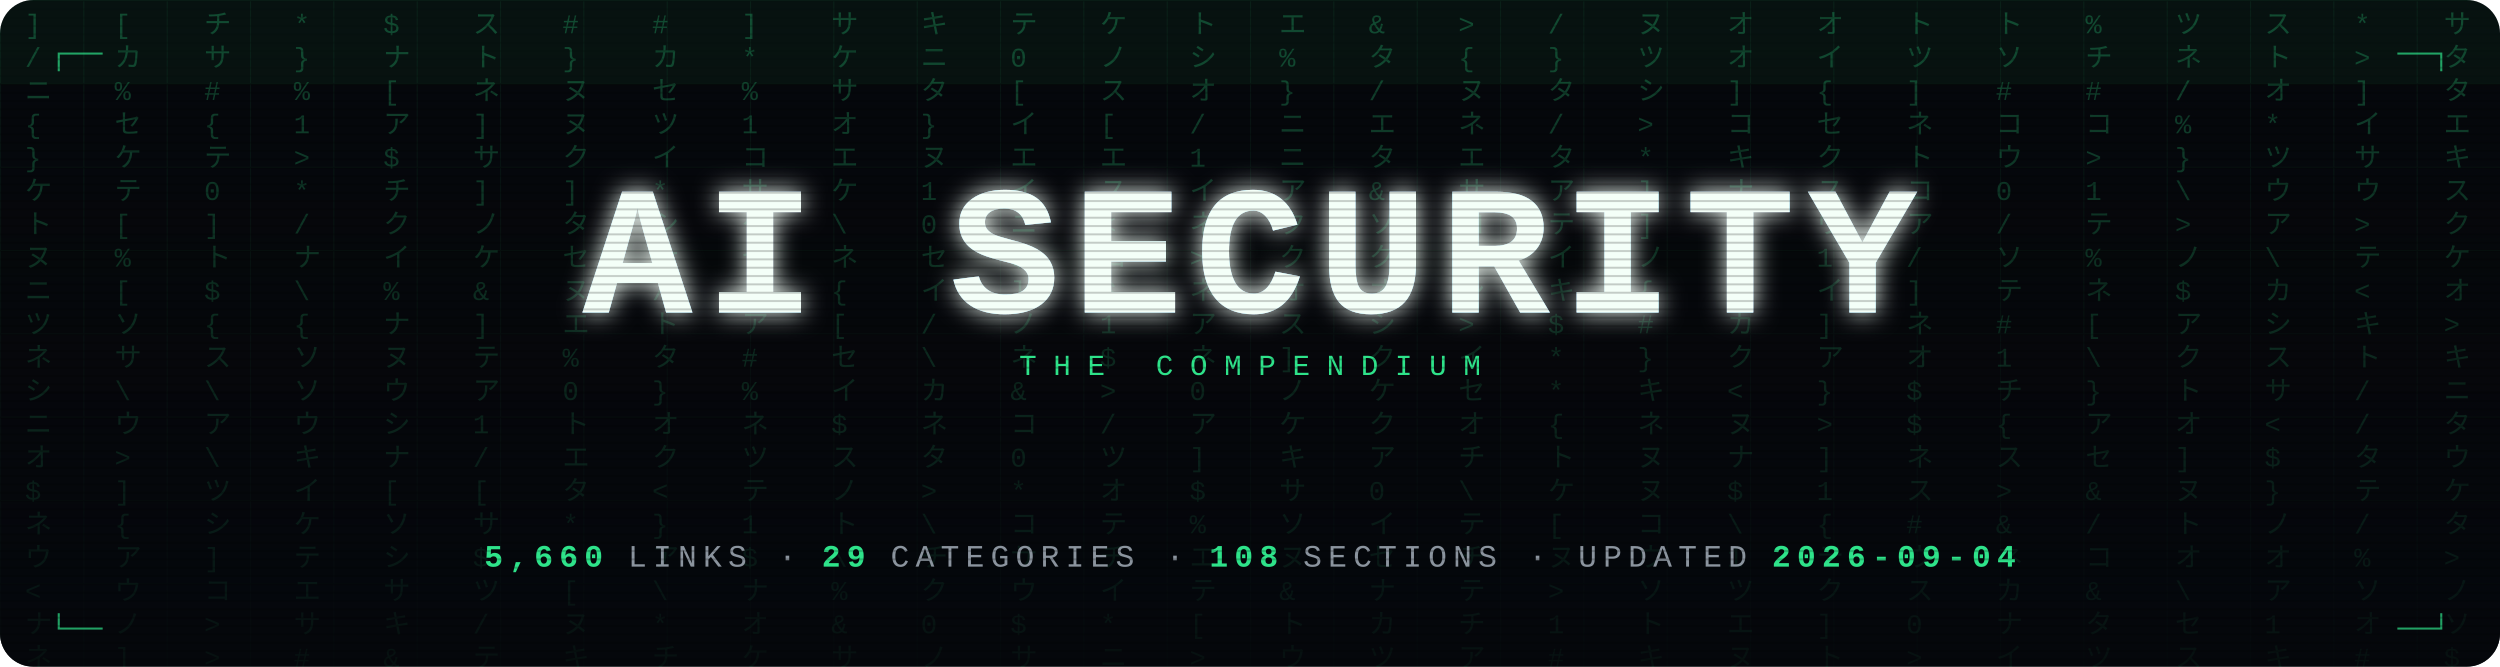
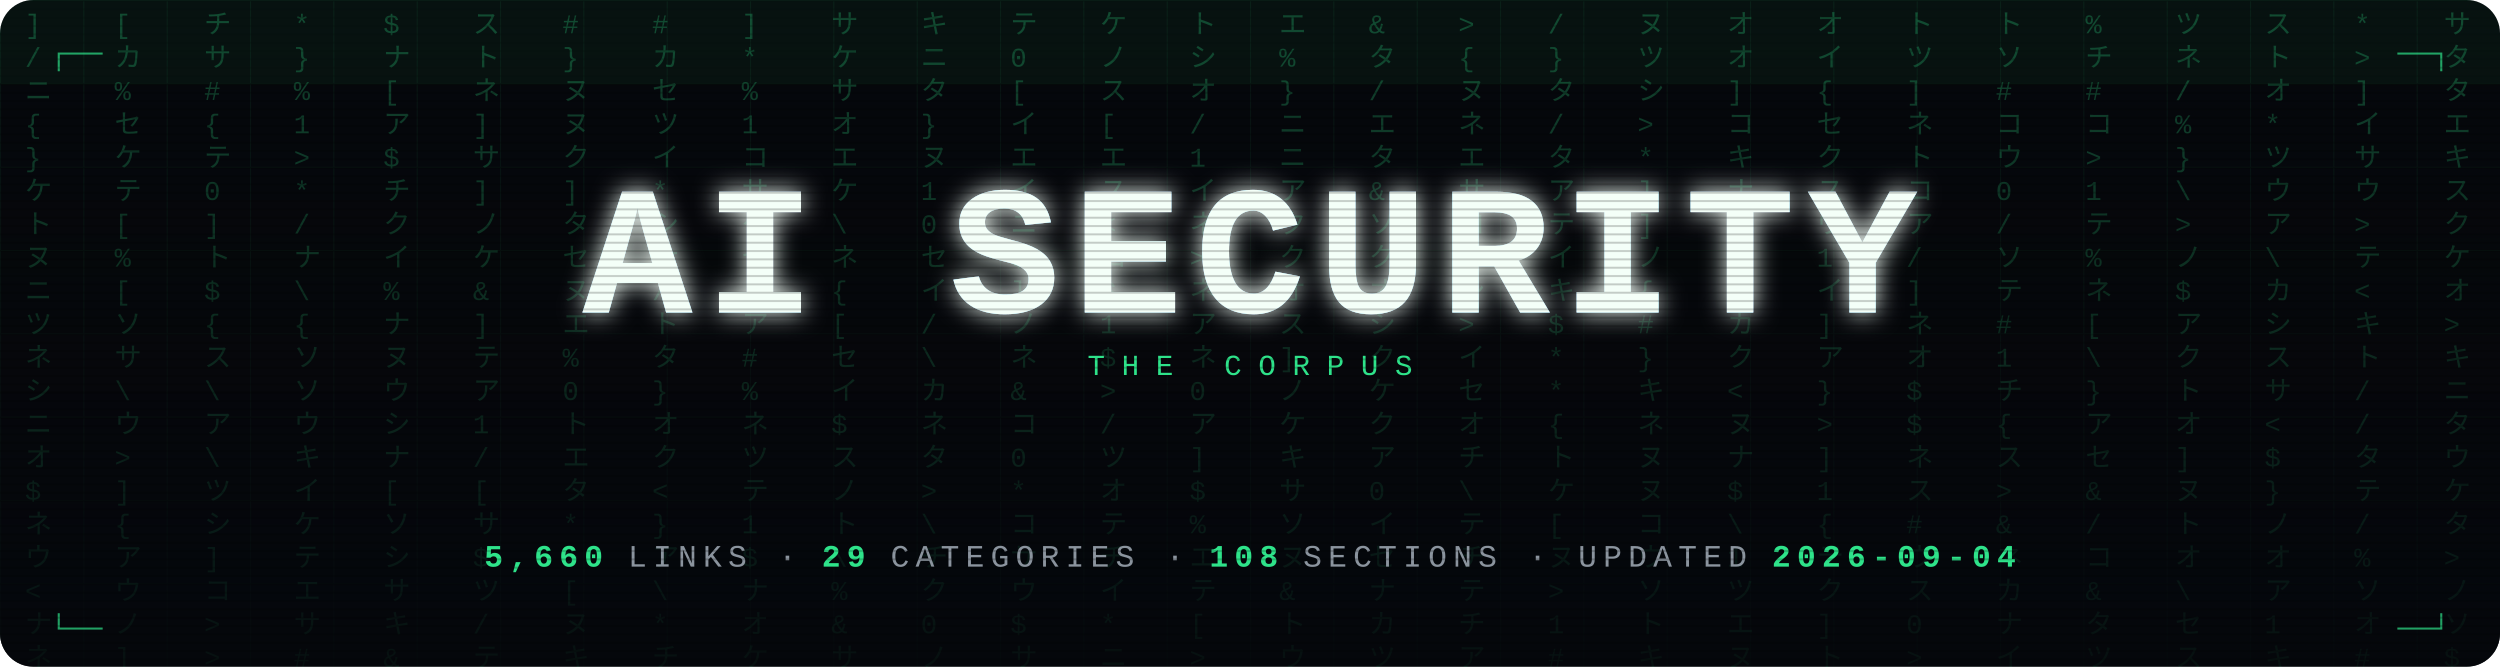
<svg xmlns="http://www.w3.org/2000/svg" width="1200" height="320" viewBox="0 0 1200 320" font-family="ui-monospace, SFMono-Regular, Menlo, Consolas, 'Liberation Mono', monospace">
  <style>
  .rain { font-size: 13px; fill: #2ee38a; opacity: 0.28; animation: fall linear infinite; }
  @keyframes fall { from { transform: translateY(-360px); } to { transform: translateY(340px); } }
  .title { font-size: 88px; font-weight: 800; letter-spacing: 6px; }
  .ghost { animation: glitch 4s steps(2) infinite; }
  @keyframes glitch { 0%,88%,100% { transform: translate(0,0); opacity: 0; } 90% { transform: translate(-4px,2px); opacity: .8; } 94% { transform: translate(4px,-2px); opacity: .8; } 97% { transform: translate(-2px,0); opacity: .6; } }
  .word { font-size: 26px; fill: #e6edf3; opacity: 0; animation: show linear infinite; }
  @keyframes show { 0% { opacity: 0; } 1% { opacity: 1; } 8.09% { opacity: 1; } 9.09% { opacity: 0; } 100% { opacity: 0; } }
  .cursor { animation: blink 1s steps(1) infinite; }
  @keyframes blink { 50% { opacity: 0; } }
  .scan { animation: scan 7s linear infinite; }
  @keyframes scan { from { transform: translateY(-40px); } to { transform: translateY(320px); } }
  .stat { font-size: 15px; letter-spacing: 3px; fill: #8b949e; }
  .num { fill: #2ee38a; font-weight: 700; }
</style>
  <defs>
    <filter id="glow" x="-20%" y="-50%" width="140%" height="200%">
      <feGaussianBlur stdDeviation="6" result="b" />
      <feMerge>
        <feMergeNode in="b" />
        <feMergeNode in="SourceGraphic" />
      </feMerge>
    </filter>
    <pattern id="grid" width="40" height="40" patternUnits="userSpaceOnUse">
      <path d="M40 0H0V40" fill="none" stroke="#2ee38a" stroke-opacity="0.07" />
    </pattern>
    <pattern id="lines" width="4" height="4" patternUnits="userSpaceOnUse">
      <rect width="4" height="1" fill="#000" fill-opacity="0.18" />
    </pattern>
    <linearGradient id="fade" x1="0" y1="0" x2="0" y2="1">
      <stop offset="0" stop-color="#05070b" stop-opacity="0" />
      <stop offset="1" stop-color="#05070b" stop-opacity="1" />
    </linearGradient>
    <clipPath id="clip">
      <rect width="1200" height="320" rx="16" />
    </clipPath>
  </defs>
  <g clip-path="url(#clip)">
    <rect width="1200" height="320" fill="#05070b" />
    <rect width="1200" height="320" fill="url(#grid)" />
    <text class="rain" style="animation-duration:9.0s;animation-delay:-9.2s" x="12" y="0">
      <tspan x="12" dy="16">]</tspan>
      <tspan x="12" dy="16">/</tspan>
      <tspan x="12" dy="16">ニ</tspan>
      <tspan x="12" dy="16">{</tspan>
      <tspan x="12" dy="16">}</tspan>
      <tspan x="12" dy="16">ケ</tspan>
      <tspan x="12" dy="16">ト</tspan>
      <tspan x="12" dy="16">ヌ</tspan>
      <tspan x="12" dy="16">ニ</tspan>
      <tspan x="12" dy="16">ツ</tspan>
      <tspan x="12" dy="16">ネ</tspan>
      <tspan x="12" dy="16">シ</tspan>
      <tspan x="12" dy="16">ニ</tspan>
      <tspan x="12" dy="16">オ</tspan>
      <tspan x="12" dy="16">$</tspan>
      <tspan x="12" dy="16">ネ</tspan>
      <tspan x="12" dy="16">ウ</tspan>
      <tspan x="12" dy="16">&lt;</tspan>
      <tspan x="12" dy="16">ナ</tspan>
      <tspan x="12" dy="16">ネ</tspan>
      <tspan x="12" dy="16">ネ</tspan>
      <tspan x="12" dy="16">ツ</tspan>
    </text>
    <text class="rain" style="animation-duration:8.8s;animation-delay:-2.2s" x="55" y="0">
      <tspan x="55" dy="16">[</tspan>
      <tspan x="55" dy="16">カ</tspan>
      <tspan x="55" dy="16">%</tspan>
      <tspan x="55" dy="16">セ</tspan>
      <tspan x="55" dy="16">ケ</tspan>
      <tspan x="55" dy="16">テ</tspan>
      <tspan x="55" dy="16">[</tspan>
      <tspan x="55" dy="16">%</tspan>
      <tspan x="55" dy="16">[</tspan>
      <tspan x="55" dy="16">ソ</tspan>
      <tspan x="55" dy="16">サ</tspan>
      <tspan x="55" dy="16">\</tspan>
      <tspan x="55" dy="16">ウ</tspan>
      <tspan x="55" dy="16">&gt;</tspan>
      <tspan x="55" dy="16">]</tspan>
      <tspan x="55" dy="16">{</tspan>
      <tspan x="55" dy="16">ア</tspan>
      <tspan x="55" dy="16">ウ</tspan>
      <tspan x="55" dy="16">ノ</tspan>
      <tspan x="55" dy="16">]</tspan>
      <tspan x="55" dy="16">イ</tspan>
      <tspan x="55" dy="16">1</tspan>
    </text>
    <text class="rain" style="animation-duration:9.7s;animation-delay:-0.6s" x="98" y="0">
      <tspan x="98" dy="16">チ</tspan>
      <tspan x="98" dy="16">サ</tspan>
      <tspan x="98" dy="16">#</tspan>
      <tspan x="98" dy="16">{</tspan>
      <tspan x="98" dy="16">テ</tspan>
      <tspan x="98" dy="16">0</tspan>
      <tspan x="98" dy="16">]</tspan>
      <tspan x="98" dy="16">ト</tspan>
      <tspan x="98" dy="16">$</tspan>
      <tspan x="98" dy="16">{</tspan>
      <tspan x="98" dy="16">ス</tspan>
      <tspan x="98" dy="16">\</tspan>
      <tspan x="98" dy="16">ア</tspan>
      <tspan x="98" dy="16">\</tspan>
      <tspan x="98" dy="16">ツ</tspan>
      <tspan x="98" dy="16">シ</tspan>
      <tspan x="98" dy="16">]</tspan>
      <tspan x="98" dy="16">コ</tspan>
      <tspan x="98" dy="16">&gt;</tspan>
      <tspan x="98" dy="16">&gt;</tspan>
      <tspan x="98" dy="16">&gt;</tspan>
      <tspan x="98" dy="16">コ</tspan>
    </text>
    <text class="rain" style="animation-duration:10.3s;animation-delay:-6.1s" x="141" y="0">
      <tspan x="141" dy="16">*</tspan>
      <tspan x="141" dy="16">}</tspan>
      <tspan x="141" dy="16">%</tspan>
      <tspan x="141" dy="16">1</tspan>
      <tspan x="141" dy="16">&gt;</tspan>
      <tspan x="141" dy="16">*</tspan>
      <tspan x="141" dy="16">/</tspan>
      <tspan x="141" dy="16">ナ</tspan>
      <tspan x="141" dy="16">\</tspan>
      <tspan x="141" dy="16">{</tspan>
      <tspan x="141" dy="16">ソ</tspan>
      <tspan x="141" dy="16">ソ</tspan>
      <tspan x="141" dy="16">ウ</tspan>
      <tspan x="141" dy="16">キ</tspan>
      <tspan x="141" dy="16">イ</tspan>
      <tspan x="141" dy="16">ケ</tspan>
      <tspan x="141" dy="16">テ</tspan>
      <tspan x="141" dy="16">エ</tspan>
      <tspan x="141" dy="16">サ</tspan>
      <tspan x="141" dy="16">#</tspan>
      <tspan x="141" dy="16">/</tspan>
      <tspan x="141" dy="16">ソ</tspan>
    </text>
    <text class="rain" style="animation-duration:7.6s;animation-delay:-2.8s" x="184" y="0">
      <tspan x="184" dy="16">$</tspan>
      <tspan x="184" dy="16">ナ</tspan>
      <tspan x="184" dy="16">[</tspan>
      <tspan x="184" dy="16">ア</tspan>
      <tspan x="184" dy="16">$</tspan>
      <tspan x="184" dy="16">チ</tspan>
      <tspan x="184" dy="16">ク</tspan>
      <tspan x="184" dy="16">イ</tspan>
      <tspan x="184" dy="16">%</tspan>
      <tspan x="184" dy="16">ナ</tspan>
      <tspan x="184" dy="16">ヌ</tspan>
      <tspan x="184" dy="16">ウ</tspan>
      <tspan x="184" dy="16">シ</tspan>
      <tspan x="184" dy="16">ナ</tspan>
      <tspan x="184" dy="16">[</tspan>
      <tspan x="184" dy="16">ソ</tspan>
      <tspan x="184" dy="16">シ</tspan>
      <tspan x="184" dy="16">サ</tspan>
      <tspan x="184" dy="16">キ</tspan>
      <tspan x="184" dy="16">&amp;</tspan>
      <tspan x="184" dy="16">ネ</tspan>
      <tspan x="184" dy="16">]</tspan>
    </text>
    <text class="rain" style="animation-duration:6.4s;animation-delay:-3.4s" x="227" y="0">
      <tspan x="227" dy="16">ス</tspan>
      <tspan x="227" dy="16">ト</tspan>
      <tspan x="227" dy="16">ネ</tspan>
      <tspan x="227" dy="16">]</tspan>
      <tspan x="227" dy="16">サ</tspan>
      <tspan x="227" dy="16">]</tspan>
      <tspan x="227" dy="16">ノ</tspan>
      <tspan x="227" dy="16">ケ</tspan>
      <tspan x="227" dy="16">&amp;</tspan>
      <tspan x="227" dy="16">]</tspan>
      <tspan x="227" dy="16">テ</tspan>
      <tspan x="227" dy="16">ア</tspan>
      <tspan x="227" dy="16">1</tspan>
      <tspan x="227" dy="16">/</tspan>
      <tspan x="227" dy="16">[</tspan>
      <tspan x="227" dy="16">サ</tspan>
      <tspan x="227" dy="16">$</tspan>
      <tspan x="227" dy="16">ツ</tspan>
      <tspan x="227" dy="16">/</tspan>
      <tspan x="227" dy="16">テ</tspan>
      <tspan x="227" dy="16">ネ</tspan>
      <tspan x="227" dy="16">ナ</tspan>
    </text>
    <text class="rain" style="animation-duration:8.5s;animation-delay:-2.2s" x="270" y="0">
      <tspan x="270" dy="16">#</tspan>
      <tspan x="270" dy="16">}</tspan>
      <tspan x="270" dy="16">ヌ</tspan>
      <tspan x="270" dy="16">ヌ</tspan>
      <tspan x="270" dy="16">ク</tspan>
      <tspan x="270" dy="16">]</tspan>
      <tspan x="270" dy="16">タ</tspan>
      <tspan x="270" dy="16">セ</tspan>
      <tspan x="270" dy="16">ヌ</tspan>
      <tspan x="270" dy="16">エ</tspan>
      <tspan x="270" dy="16">%</tspan>
      <tspan x="270" dy="16">0</tspan>
      <tspan x="270" dy="16">ト</tspan>
      <tspan x="270" dy="16">エ</tspan>
      <tspan x="270" dy="16">タ</tspan>
      <tspan x="270" dy="16">*</tspan>
      <tspan x="270" dy="16">&gt;</tspan>
      <tspan x="270" dy="16">[</tspan>
      <tspan x="270" dy="16">ヌ</tspan>
      <tspan x="270" dy="16">キ</tspan>
      <tspan x="270" dy="16">ア</tspan>
      <tspan x="270" dy="16">&lt;</tspan>
    </text>
    <text class="rain" style="animation-duration:5.9s;animation-delay:-10.8s" x="313" y="0">
      <tspan x="313" dy="16">#</tspan>
      <tspan x="313" dy="16">カ</tspan>
      <tspan x="313" dy="16">セ</tspan>
      <tspan x="313" dy="16">ツ</tspan>
      <tspan x="313" dy="16">イ</tspan>
      <tspan x="313" dy="16">*</tspan>
      <tspan x="313" dy="16">シ</tspan>
      <tspan x="313" dy="16">ナ</tspan>
      <tspan x="313" dy="16">/</tspan>
      <tspan x="313" dy="16">ト</tspan>
      <tspan x="313" dy="16">タ</tspan>
      <tspan x="313" dy="16">}</tspan>
      <tspan x="313" dy="16">オ</tspan>
      <tspan x="313" dy="16">ク</tspan>
      <tspan x="313" dy="16">&lt;</tspan>
      <tspan x="313" dy="16">}</tspan>
      <tspan x="313" dy="16">ア</tspan>
      <tspan x="313" dy="16">\</tspan>
      <tspan x="313" dy="16">*</tspan>
      <tspan x="313" dy="16">チ</tspan>
      <tspan x="313" dy="16">1</tspan>
      <tspan x="313" dy="16">ク</tspan>
    </text>
    <text class="rain" style="animation-duration:10.4s;animation-delay:-6.9s" x="356" y="0">
      <tspan x="356" dy="16">]</tspan>
      <tspan x="356" dy="16">*</tspan>
      <tspan x="356" dy="16">%</tspan>
      <tspan x="356" dy="16">1</tspan>
      <tspan x="356" dy="16">コ</tspan>
      <tspan x="356" dy="16">サ</tspan>
      <tspan x="356" dy="16">ケ</tspan>
      <tspan x="356" dy="16">セ</tspan>
      <tspan x="356" dy="16">ス</tspan>
      <tspan x="356" dy="16">ア</tspan>
      <tspan x="356" dy="16">#</tspan>
      <tspan x="356" dy="16">%</tspan>
      <tspan x="356" dy="16">ネ</tspan>
      <tspan x="356" dy="16">ツ</tspan>
      <tspan x="356" dy="16">テ</tspan>
      <tspan x="356" dy="16">1</tspan>
      <tspan x="356" dy="16">$</tspan>
      <tspan x="356" dy="16">ナ</tspan>
      <tspan x="356" dy="16">オ</tspan>
      <tspan x="356" dy="16">ケ</tspan>
      <tspan x="356" dy="16">エ</tspan>
      <tspan x="356" dy="16">0</tspan>
    </text>
    <text class="rain" style="animation-duration:5.4s;animation-delay:-7.1s" x="399" y="0">
      <tspan x="399" dy="16">サ</tspan>
      <tspan x="399" dy="16">ケ</tspan>
      <tspan x="399" dy="16">サ</tspan>
      <tspan x="399" dy="16">オ</tspan>
      <tspan x="399" dy="16">エ</tspan>
      <tspan x="399" dy="16">ケ</tspan>
      <tspan x="399" dy="16">\</tspan>
      <tspan x="399" dy="16">ネ</tspan>
      <tspan x="399" dy="16">{</tspan>
      <tspan x="399" dy="16">[</tspan>
      <tspan x="399" dy="16">セ</tspan>
      <tspan x="399" dy="16">イ</tspan>
      <tspan x="399" dy="16">$</tspan>
      <tspan x="399" dy="16">ス</tspan>
      <tspan x="399" dy="16">ノ</tspan>
      <tspan x="399" dy="16">ト</tspan>
      <tspan x="399" dy="16">\</tspan>
      <tspan x="399" dy="16">%</tspan>
      <tspan x="399" dy="16">&amp;</tspan>
      <tspan x="399" dy="16">サ</tspan>
      <tspan x="399" dy="16">ウ</tspan>
      <tspan x="399" dy="16">ウ</tspan>
    </text>
    <text class="rain" style="animation-duration:7.2s;animation-delay:-8.4s" x="442" y="0">
      <tspan x="442" dy="16">キ</tspan>
      <tspan x="442" dy="16">ニ</tspan>
      <tspan x="442" dy="16">タ</tspan>
      <tspan x="442" dy="16">}</tspan>
      <tspan x="442" dy="16">ヌ</tspan>
      <tspan x="442" dy="16">1</tspan>
      <tspan x="442" dy="16">0</tspan>
      <tspan x="442" dy="16">セ</tspan>
      <tspan x="442" dy="16">イ</tspan>
      <tspan x="442" dy="16">/</tspan>
      <tspan x="442" dy="16">\</tspan>
      <tspan x="442" dy="16">カ</tspan>
      <tspan x="442" dy="16">ネ</tspan>
      <tspan x="442" dy="16">タ</tspan>
      <tspan x="442" dy="16">&gt;</tspan>
      <tspan x="442" dy="16">\</tspan>
      <tspan x="442" dy="16">チ</tspan>
      <tspan x="442" dy="16">ク</tspan>
      <tspan x="442" dy="16">0</tspan>
      <tspan x="442" dy="16">ノ</tspan>
      <tspan x="442" dy="16">ツ</tspan>
      <tspan x="442" dy="16">*</tspan>
    </text>
    <text class="rain" style="animation-duration:8.8s;animation-delay:-8.6s" x="485" y="0">
      <tspan x="485" dy="16">テ</tspan>
      <tspan x="485" dy="16">0</tspan>
      <tspan x="485" dy="16">[</tspan>
      <tspan x="485" dy="16">イ</tspan>
      <tspan x="485" dy="16">エ</tspan>
      <tspan x="485" dy="16">イ</tspan>
      <tspan x="485" dy="16">ニ</tspan>
      <tspan x="485" dy="16">$</tspan>
      <tspan x="485" dy="16">]</tspan>
      <tspan x="485" dy="16">ノ</tspan>
      <tspan x="485" dy="16">ネ</tspan>
      <tspan x="485" dy="16">&amp;</tspan>
      <tspan x="485" dy="16">コ</tspan>
      <tspan x="485" dy="16">0</tspan>
      <tspan x="485" dy="16">*</tspan>
      <tspan x="485" dy="16">コ</tspan>
      <tspan x="485" dy="16">サ</tspan>
      <tspan x="485" dy="16">ウ</tspan>
      <tspan x="485" dy="16">$</tspan>
      <tspan x="485" dy="16">サ</tspan>
      <tspan x="485" dy="16">エ</tspan>
      <tspan x="485" dy="16">\</tspan>
    </text>
    <text class="rain" style="animation-duration:9.7s;animation-delay:-6.4s" x="528" y="0">
      <tspan x="528" dy="16">ケ</tspan>
      <tspan x="528" dy="16">ノ</tspan>
      <tspan x="528" dy="16">ス</tspan>
      <tspan x="528" dy="16">[</tspan>
      <tspan x="528" dy="16">エ</tspan>
      <tspan x="528" dy="16">ス</tspan>
      <tspan x="528" dy="16">&lt;</tspan>
      <tspan x="528" dy="16">コ</tspan>
      <tspan x="528" dy="16">$</tspan>
      <tspan x="528" dy="16">1</tspan>
      <tspan x="528" dy="16">$</tspan>
      <tspan x="528" dy="16">&gt;</tspan>
      <tspan x="528" dy="16">/</tspan>
      <tspan x="528" dy="16">ツ</tspan>
      <tspan x="528" dy="16">オ</tspan>
      <tspan x="528" dy="16">テ</tspan>
      <tspan x="528" dy="16">チ</tspan>
      <tspan x="528" dy="16">イ</tspan>
      <tspan x="528" dy="16">*</tspan>
      <tspan x="528" dy="16">ニ</tspan>
      <tspan x="528" dy="16">テ</tspan>
      <tspan x="528" dy="16">1</tspan>
    </text>
    <text class="rain" style="animation-duration:8.4s;animation-delay:-10.5s" x="571" y="0">
      <tspan x="571" dy="16">ト</tspan>
      <tspan x="571" dy="16">シ</tspan>
      <tspan x="571" dy="16">オ</tspan>
      <tspan x="571" dy="16">/</tspan>
      <tspan x="571" dy="16">1</tspan>
      <tspan x="571" dy="16">イ</tspan>
      <tspan x="571" dy="16">ネ</tspan>
      <tspan x="571" dy="16">&gt;</tspan>
      <tspan x="571" dy="16">ネ</tspan>
      <tspan x="571" dy="16">ア</tspan>
      <tspan x="571" dy="16">ネ</tspan>
      <tspan x="571" dy="16">0</tspan>
      <tspan x="571" dy="16">ア</tspan>
      <tspan x="571" dy="16">]</tspan>
      <tspan x="571" dy="16">$</tspan>
      <tspan x="571" dy="16">%</tspan>
      <tspan x="571" dy="16">エ</tspan>
      <tspan x="571" dy="16">テ</tspan>
      <tspan x="571" dy="16">[</tspan>
      <tspan x="571" dy="16">&gt;</tspan>
      <tspan x="571" dy="16">]</tspan>
      <tspan x="571" dy="16">#</tspan>
    </text>
    <text class="rain" style="animation-duration:6.3s;animation-delay:-9.1s" x="614" y="0">
      <tspan x="614" dy="16">エ</tspan>
      <tspan x="614" dy="16">%</tspan>
      <tspan x="614" dy="16">}</tspan>
      <tspan x="614" dy="16">ニ</tspan>
      <tspan x="614" dy="16">ニ</tspan>
      <tspan x="614" dy="16">ア</tspan>
      <tspan x="614" dy="16">ク</tspan>
      <tspan x="614" dy="16">ク</tspan>
      <tspan x="614" dy="16">オ</tspan>
      <tspan x="614" dy="16">ス</tspan>
      <tspan x="614" dy="16">]</tspan>
      <tspan x="614" dy="16">ノ</tspan>
      <tspan x="614" dy="16">ケ</tspan>
      <tspan x="614" dy="16">キ</tspan>
      <tspan x="614" dy="16">サ</tspan>
      <tspan x="614" dy="16">ソ</tspan>
      <tspan x="614" dy="16">ヌ</tspan>
      <tspan x="614" dy="16">&amp;</tspan>
      <tspan x="614" dy="16">ト</tspan>
      <tspan x="614" dy="16">ウ</tspan>
      <tspan x="614" dy="16">ニ</tspan>
      <tspan x="614" dy="16">]</tspan>
    </text>
    <text class="rain" style="animation-duration:9.4s;animation-delay:-4.6s" x="657" y="0">
      <tspan x="657" dy="16">&amp;</tspan>
      <tspan x="657" dy="16">タ</tspan>
      <tspan x="657" dy="16">/</tspan>
      <tspan x="657" dy="16">エ</tspan>
      <tspan x="657" dy="16">タ</tspan>
      <tspan x="657" dy="16">&amp;</tspan>
      <tspan x="657" dy="16">ソ</tspan>
      <tspan x="657" dy="16">ク</tspan>
      <tspan x="657" dy="16">オ</tspan>
      <tspan x="657" dy="16">シ</tspan>
      <tspan x="657" dy="16">ク</tspan>
      <tspan x="657" dy="16">ケ</tspan>
      <tspan x="657" dy="16">ク</tspan>
      <tspan x="657" dy="16">ア</tspan>
      <tspan x="657" dy="16">0</tspan>
      <tspan x="657" dy="16">イ</tspan>
      <tspan x="657" dy="16">セ</tspan>
      <tspan x="657" dy="16">ナ</tspan>
      <tspan x="657" dy="16">カ</tspan>
      <tspan x="657" dy="16">ツ</tspan>
      <tspan x="657" dy="16">サ</tspan>
      <tspan x="657" dy="16">ウ</tspan>
    </text>
    <text class="rain" style="animation-duration:6.9s;animation-delay:-7.6s" x="700" y="0">
      <tspan x="700" dy="16">&gt;</tspan>
      <tspan x="700" dy="16">{</tspan>
      <tspan x="700" dy="16">ヌ</tspan>
      <tspan x="700" dy="16">ネ</tspan>
      <tspan x="700" dy="16">エ</tspan>
      <tspan x="700" dy="16">サ</tspan>
      <tspan x="700" dy="16">コ</tspan>
      <tspan x="700" dy="16">ニ</tspan>
      <tspan x="700" dy="16">シ</tspan>
      <tspan x="700" dy="16">&gt;</tspan>
      <tspan x="700" dy="16">イ</tspan>
      <tspan x="700" dy="16">セ</tspan>
      <tspan x="700" dy="16">オ</tspan>
      <tspan x="700" dy="16">チ</tspan>
      <tspan x="700" dy="16">\</tspan>
      <tspan x="700" dy="16">テ</tspan>
      <tspan x="700" dy="16">チ</tspan>
      <tspan x="700" dy="16">テ</tspan>
      <tspan x="700" dy="16">チ</tspan>
      <tspan x="700" dy="16">ア</tspan>
      <tspan x="700" dy="16">ソ</tspan>
      <tspan x="700" dy="16">ノ</tspan>
    </text>
    <text class="rain" style="animation-duration:6.1s;animation-delay:-7.6s" x="743" y="0">
      <tspan x="743" dy="16">/</tspan>
      <tspan x="743" dy="16">}</tspan>
      <tspan x="743" dy="16">タ</tspan>
      <tspan x="743" dy="16">/</tspan>
      <tspan x="743" dy="16">タ</tspan>
      <tspan x="743" dy="16">ア</tspan>
      <tspan x="743" dy="16">テ</tspan>
      <tspan x="743" dy="16">イ</tspan>
      <tspan x="743" dy="16">キ</tspan>
      <tspan x="743" dy="16">$</tspan>
      <tspan x="743" dy="16">*</tspan>
      <tspan x="743" dy="16">*</tspan>
      <tspan x="743" dy="16">{</tspan>
      <tspan x="743" dy="16">ト</tspan>
      <tspan x="743" dy="16">ケ</tspan>
      <tspan x="743" dy="16">[</tspan>
      <tspan x="743" dy="16">ヌ</tspan>
      <tspan x="743" dy="16">&gt;</tspan>
      <tspan x="743" dy="16">1</tspan>
      <tspan x="743" dy="16">#</tspan>
      <tspan x="743" dy="16">ウ</tspan>
      <tspan x="743" dy="16">}</tspan>
    </text>
    <text class="rain" style="animation-duration:6.6s;animation-delay:-5.8s" x="786" y="0">
      <tspan x="786" dy="16">ヌ</tspan>
      <tspan x="786" dy="16">ツ</tspan>
      <tspan x="786" dy="16">シ</tspan>
      <tspan x="786" dy="16">&gt;</tspan>
      <tspan x="786" dy="16">*</tspan>
      <tspan x="786" dy="16">]</tspan>
      <tspan x="786" dy="16">]</tspan>
      <tspan x="786" dy="16">ノ</tspan>
      <tspan x="786" dy="16">{</tspan>
      <tspan x="786" dy="16">#</tspan>
      <tspan x="786" dy="16">}</tspan>
      <tspan x="786" dy="16">キ</tspan>
      <tspan x="786" dy="16">ネ</tspan>
      <tspan x="786" dy="16">ヌ</tspan>
      <tspan x="786" dy="16">ヌ</tspan>
      <tspan x="786" dy="16">コ</tspan>
      <tspan x="786" dy="16">ウ</tspan>
      <tspan x="786" dy="16">ソ</tspan>
      <tspan x="786" dy="16">ト</tspan>
      <tspan x="786" dy="16">キ</tspan>
      <tspan x="786" dy="16">ソ</tspan>
      <tspan x="786" dy="16">{</tspan>
    </text>
    <text class="rain" style="animation-duration:8.1s;animation-delay:-8.4s" x="829" y="0">
      <tspan x="829" dy="16">オ</tspan>
      <tspan x="829" dy="16">オ</tspan>
      <tspan x="829" dy="16">]</tspan>
      <tspan x="829" dy="16">コ</tspan>
      <tspan x="829" dy="16">キ</tspan>
      <tspan x="829" dy="16">ナ</tspan>
      <tspan x="829" dy="16">ノ</tspan>
      <tspan x="829" dy="16">キ</tspan>
      <tspan x="829" dy="16">&lt;</tspan>
      <tspan x="829" dy="16">カ</tspan>
      <tspan x="829" dy="16">ク</tspan>
      <tspan x="829" dy="16">&lt;</tspan>
      <tspan x="829" dy="16">ヌ</tspan>
      <tspan x="829" dy="16">ナ</tspan>
      <tspan x="829" dy="16">$</tspan>
      <tspan x="829" dy="16">\</tspan>
      <tspan x="829" dy="16">1</tspan>
      <tspan x="829" dy="16">ツ</tspan>
      <tspan x="829" dy="16">エ</tspan>
      <tspan x="829" dy="16">ヌ</tspan>
      <tspan x="829" dy="16">ヌ</tspan>
      <tspan x="829" dy="16">]</tspan>
    </text>
    <text class="rain" style="animation-duration:8.6s;animation-delay:-3.3s" x="872" y="0">
      <tspan x="872" dy="16">オ</tspan>
      <tspan x="872" dy="16">イ</tspan>
      <tspan x="872" dy="16">{</tspan>
      <tspan x="872" dy="16">セ</tspan>
      <tspan x="872" dy="16">ク</tspan>
      <tspan x="872" dy="16">ス</tspan>
      <tspan x="872" dy="16">ウ</tspan>
      <tspan x="872" dy="16">1</tspan>
      <tspan x="872" dy="16">イ</tspan>
      <tspan x="872" dy="16">]</tspan>
      <tspan x="872" dy="16">ア</tspan>
      <tspan x="872" dy="16">}</tspan>
      <tspan x="872" dy="16">&gt;</tspan>
      <tspan x="872" dy="16">]</tspan>
      <tspan x="872" dy="16">1</tspan>
      <tspan x="872" dy="16">{</tspan>
      <tspan x="872" dy="16">テ</tspan>
      <tspan x="872" dy="16">ク</tspan>
      <tspan x="872" dy="16">]</tspan>
      <tspan x="872" dy="16">ト</tspan>
      <tspan x="872" dy="16">セ</tspan>
      <tspan x="872" dy="16">ツ</tspan>
    </text>
    <text class="rain" style="animation-duration:6.6s;animation-delay:-6.5s" x="915" y="0">
      <tspan x="915" dy="16">ト</tspan>
      <tspan x="915" dy="16">ツ</tspan>
      <tspan x="915" dy="16">]</tspan>
      <tspan x="915" dy="16">ネ</tspan>
      <tspan x="915" dy="16">ト</tspan>
      <tspan x="915" dy="16">コ</tspan>
      <tspan x="915" dy="16">ア</tspan>
      <tspan x="915" dy="16">/</tspan>
      <tspan x="915" dy="16">]</tspan>
      <tspan x="915" dy="16">ネ</tspan>
      <tspan x="915" dy="16">オ</tspan>
      <tspan x="915" dy="16">$</tspan>
      <tspan x="915" dy="16">$</tspan>
      <tspan x="915" dy="16">ネ</tspan>
      <tspan x="915" dy="16">ス</tspan>
      <tspan x="915" dy="16">#</tspan>
      <tspan x="915" dy="16">ウ</tspan>
      <tspan x="915" dy="16">ス</tspan>
      <tspan x="915" dy="16">0</tspan>
      <tspan x="915" dy="16">&gt;</tspan>
      <tspan x="915" dy="16">コ</tspan>
      <tspan x="915" dy="16">ネ</tspan>
    </text>
    <text class="rain" style="animation-duration:8.0s;animation-delay:-2.9s" x="958" y="0">
      <tspan x="958" dy="16">ト</tspan>
      <tspan x="958" dy="16">ソ</tspan>
      <tspan x="958" dy="16">#</tspan>
      <tspan x="958" dy="16">コ</tspan>
      <tspan x="958" dy="16">ウ</tspan>
      <tspan x="958" dy="16">0</tspan>
      <tspan x="958" dy="16">/</tspan>
      <tspan x="958" dy="16">ソ</tspan>
      <tspan x="958" dy="16">テ</tspan>
      <tspan x="958" dy="16">#</tspan>
      <tspan x="958" dy="16">1</tspan>
      <tspan x="958" dy="16">チ</tspan>
      <tspan x="958" dy="16">{</tspan>
      <tspan x="958" dy="16">ス</tspan>
      <tspan x="958" dy="16">&gt;</tspan>
      <tspan x="958" dy="16">&amp;</tspan>
      <tspan x="958" dy="16">ネ</tspan>
      <tspan x="958" dy="16">カ</tspan>
      <tspan x="958" dy="16">ナ</tspan>
      <tspan x="958" dy="16">イ</tspan>
      <tspan x="958" dy="16">0</tspan>
      <tspan x="958" dy="16">ス</tspan>
    </text>
    <text class="rain" style="animation-duration:10.3s;animation-delay:-5.9s" x="1001" y="0">
      <tspan x="1001" dy="16">%</tspan>
      <tspan x="1001" dy="16">チ</tspan>
      <tspan x="1001" dy="16">#</tspan>
      <tspan x="1001" dy="16">コ</tspan>
      <tspan x="1001" dy="16">&gt;</tspan>
      <tspan x="1001" dy="16">1</tspan>
      <tspan x="1001" dy="16">テ</tspan>
      <tspan x="1001" dy="16">%</tspan>
      <tspan x="1001" dy="16">ネ</tspan>
      <tspan x="1001" dy="16">[</tspan>
      <tspan x="1001" dy="16">\</tspan>
      <tspan x="1001" dy="16">}</tspan>
      <tspan x="1001" dy="16">ア</tspan>
      <tspan x="1001" dy="16">セ</tspan>
      <tspan x="1001" dy="16">&amp;</tspan>
      <tspan x="1001" dy="16">/</tspan>
      <tspan x="1001" dy="16">コ</tspan>
      <tspan x="1001" dy="16">&amp;</tspan>
      <tspan x="1001" dy="16">タ</tspan>
      <tspan x="1001" dy="16">ツ</tspan>
      <tspan x="1001" dy="16">{</tspan>
      <tspan x="1001" dy="16">ケ</tspan>
    </text>
    <text class="rain" style="animation-duration:6.0s;animation-delay:-4.9s" x="1044" y="0">
      <tspan x="1044" dy="16">ツ</tspan>
      <tspan x="1044" dy="16">ネ</tspan>
      <tspan x="1044" dy="16">/</tspan>
      <tspan x="1044" dy="16">%</tspan>
      <tspan x="1044" dy="16">}</tspan>
      <tspan x="1044" dy="16">\</tspan>
      <tspan x="1044" dy="16">&gt;</tspan>
      <tspan x="1044" dy="16">ノ</tspan>
      <tspan x="1044" dy="16">$</tspan>
      <tspan x="1044" dy="16">ア</tspan>
      <tspan x="1044" dy="16">ク</tspan>
      <tspan x="1044" dy="16">ト</tspan>
      <tspan x="1044" dy="16">オ</tspan>
      <tspan x="1044" dy="16">]</tspan>
      <tspan x="1044" dy="16">ヌ</tspan>
      <tspan x="1044" dy="16">ト</tspan>
      <tspan x="1044" dy="16">オ</tspan>
      <tspan x="1044" dy="16">\</tspan>
      <tspan x="1044" dy="16">セ</tspan>
      <tspan x="1044" dy="16">ス</tspan>
      <tspan x="1044" dy="16">ニ</tspan>
      <tspan x="1044" dy="16">ソ</tspan>
    </text>
    <text class="rain" style="animation-duration:9.4s;animation-delay:-3.9s" x="1087" y="0">
      <tspan x="1087" dy="16">ス</tspan>
      <tspan x="1087" dy="16">ト</tspan>
      <tspan x="1087" dy="16">オ</tspan>
      <tspan x="1087" dy="16">*</tspan>
      <tspan x="1087" dy="16">ツ</tspan>
      <tspan x="1087" dy="16">ウ</tspan>
      <tspan x="1087" dy="16">ア</tspan>
      <tspan x="1087" dy="16">\</tspan>
      <tspan x="1087" dy="16">カ</tspan>
      <tspan x="1087" dy="16">シ</tspan>
      <tspan x="1087" dy="16">ス</tspan>
      <tspan x="1087" dy="16">サ</tspan>
      <tspan x="1087" dy="16">&lt;</tspan>
      <tspan x="1087" dy="16">$</tspan>
      <tspan x="1087" dy="16">}</tspan>
      <tspan x="1087" dy="16">ノ</tspan>
      <tspan x="1087" dy="16">オ</tspan>
      <tspan x="1087" dy="16">ア</tspan>
      <tspan x="1087" dy="16">1</tspan>
      <tspan x="1087" dy="16">キ</tspan>
      <tspan x="1087" dy="16">ス</tspan>
      <tspan x="1087" dy="16">{</tspan>
    </text>
    <text class="rain" style="animation-duration:10.7s;animation-delay:-0.4s" x="1130" y="0">
      <tspan x="1130" dy="16">*</tspan>
      <tspan x="1130" dy="16">&gt;</tspan>
      <tspan x="1130" dy="16">]</tspan>
      <tspan x="1130" dy="16">イ</tspan>
      <tspan x="1130" dy="16">サ</tspan>
      <tspan x="1130" dy="16">ウ</tspan>
      <tspan x="1130" dy="16">&gt;</tspan>
      <tspan x="1130" dy="16">テ</tspan>
      <tspan x="1130" dy="16">&lt;</tspan>
      <tspan x="1130" dy="16">キ</tspan>
      <tspan x="1130" dy="16">ト</tspan>
      <tspan x="1130" dy="16">/</tspan>
      <tspan x="1130" dy="16">/</tspan>
      <tspan x="1130" dy="16">タ</tspan>
      <tspan x="1130" dy="16">テ</tspan>
      <tspan x="1130" dy="16">/</tspan>
      <tspan x="1130" dy="16">%</tspan>
      <tspan x="1130" dy="16">ソ</tspan>
      <tspan x="1130" dy="16">オ</tspan>
      <tspan x="1130" dy="16">#</tspan>
      <tspan x="1130" dy="16">チ</tspan>
      <tspan x="1130" dy="16">カ</tspan>
    </text>
    <text class="rain" style="animation-duration:9.2s;animation-delay:-2.1s" x="1173" y="0">
      <tspan x="1173" dy="16">サ</tspan>
      <tspan x="1173" dy="16">タ</tspan>
      <tspan x="1173" dy="16">タ</tspan>
      <tspan x="1173" dy="16">エ</tspan>
      <tspan x="1173" dy="16">キ</tspan>
      <tspan x="1173" dy="16">ス</tspan>
      <tspan x="1173" dy="16">ク</tspan>
      <tspan x="1173" dy="16">ケ</tspan>
      <tspan x="1173" dy="16">オ</tspan>
      <tspan x="1173" dy="16">&gt;</tspan>
      <tspan x="1173" dy="16">キ</tspan>
      <tspan x="1173" dy="16">ニ</tspan>
      <tspan x="1173" dy="16">タ</tspan>
      <tspan x="1173" dy="16">ウ</tspan>
      <tspan x="1173" dy="16">ケ</tspan>
      <tspan x="1173" dy="16">タ</tspan>
      <tspan x="1173" dy="16">&gt;</tspan>
      <tspan x="1173" dy="16">ノ</tspan>
      <tspan x="1173" dy="16">ソ</tspan>
      <tspan x="1173" dy="16">$</tspan>
      <tspan x="1173" dy="16">1</tspan>
      <tspan x="1173" dy="16">$</tspan>
    </text>
    <rect width="1200" height="320" fill="url(#fade)" opacity="0.85" />
    <text class="title ghost" x="600" y="150" text-anchor="middle" fill="#ff3b6b">AI SECURITY</text>
    <text class="title ghost" style="animation-delay:.15s" x="600" y="150" text-anchor="middle" fill="#00d4ff">AI SECURITY</text>
    <text class="title" x="600" y="150" text-anchor="middle" fill="#f4fff8" filter="url(#glow)">AI SECURITY</text>
-     <text x="600" y="180" text-anchor="middle" font-size="14" letter-spacing="8" fill="#2ee38a">THE COMPENDIUM</text>
+     <text x="600" y="180" text-anchor="middle" font-size="14" letter-spacing="8" fill="#2ee38a">THE CORPUS</text>
    <text class="word" style="animation-delay:0.0s;animation-duration:26.4s" x="600" y="212" text-anchor="middle">prompt injection<tspan class="cursor" fill="#2ee38a">▍</tspan>
    </text>
    <text class="word" style="animation-delay:2.4s;animation-duration:26.4s" x="600" y="212" text-anchor="middle">agent security<tspan class="cursor" fill="#2ee38a">▍</tspan>
    </text>
    <text class="word" style="animation-delay:4.8s;animation-duration:26.4s" x="600" y="212" text-anchor="middle">model context protocol<tspan class="cursor" fill="#2ee38a">▍</tspan>
    </text>
    <text class="word" style="animation-delay:7.2s;animation-duration:26.4s" x="600" y="212" text-anchor="middle">red teaming<tspan class="cursor" fill="#2ee38a">▍</tspan>
    </text>
    <text class="word" style="animation-delay:9.6s;animation-duration:26.4s" x="600" y="212" text-anchor="middle">supply chain<tspan class="cursor" fill="#2ee38a">▍</tspan>
    </text>
    <text class="word" style="animation-delay:12.0s;animation-duration:26.4s" x="600" y="212" text-anchor="middle">governance<tspan class="cursor" fill="#2ee38a">▍</tspan>
    </text>
    <text class="word" style="animation-delay:14.4s;animation-duration:26.4s" x="600" y="212" text-anchor="middle">incidents<tspan class="cursor" fill="#2ee38a">▍</tspan>
    </text>
    <text class="word" style="animation-delay:16.8s;animation-duration:26.4s" x="600" y="212" text-anchor="middle">sandboxing<tspan class="cursor" fill="#2ee38a">▍</tspan>
    </text>
    <text class="word" style="animation-delay:19.2s;animation-duration:26.4s" x="600" y="212" text-anchor="middle">secrets<tspan class="cursor" fill="#2ee38a">▍</tspan>
    </text>
    <text class="word" style="animation-delay:21.6s;animation-duration:26.4s" x="600" y="212" text-anchor="middle">papers<tspan class="cursor" fill="#2ee38a">▍</tspan>
    </text>
    <text class="word" style="animation-delay:24.0s;animation-duration:26.4s" x="600" y="212" text-anchor="middle">5,660 links and counting<tspan class="cursor" fill="#2ee38a">▍</tspan>
    </text>
    <text class="stat" x="600" y="272" text-anchor="middle">
      <tspan class="num">5,660</tspan> LINKS   ·   <tspan class="num">29</tspan> CATEGORIES   ·   <tspan class="num">108</tspan> SECTIONS   ·   UPDATED <tspan class="num">2026-09-04</tspan>
    </text>
    <text x="24" y="30" font-size="14" fill="#2ee38a" opacity="0.7">┌──</text>
    <text x="1176" y="30" text-anchor="end" font-size="14" fill="#2ee38a" opacity="0.7">──┐</text>
    <text x="24" y="306" font-size="14" fill="#2ee38a" opacity="0.7">└──</text>
    <text x="1176" y="306" text-anchor="end" font-size="14" fill="#2ee38a" opacity="0.7">──┘</text>
    <rect width="1200" height="320" fill="url(#lines)" />
    <rect class="scan" width="1200" height="40" fill="#2ee38a" opacity="0.05" />
  </g>
</svg>
